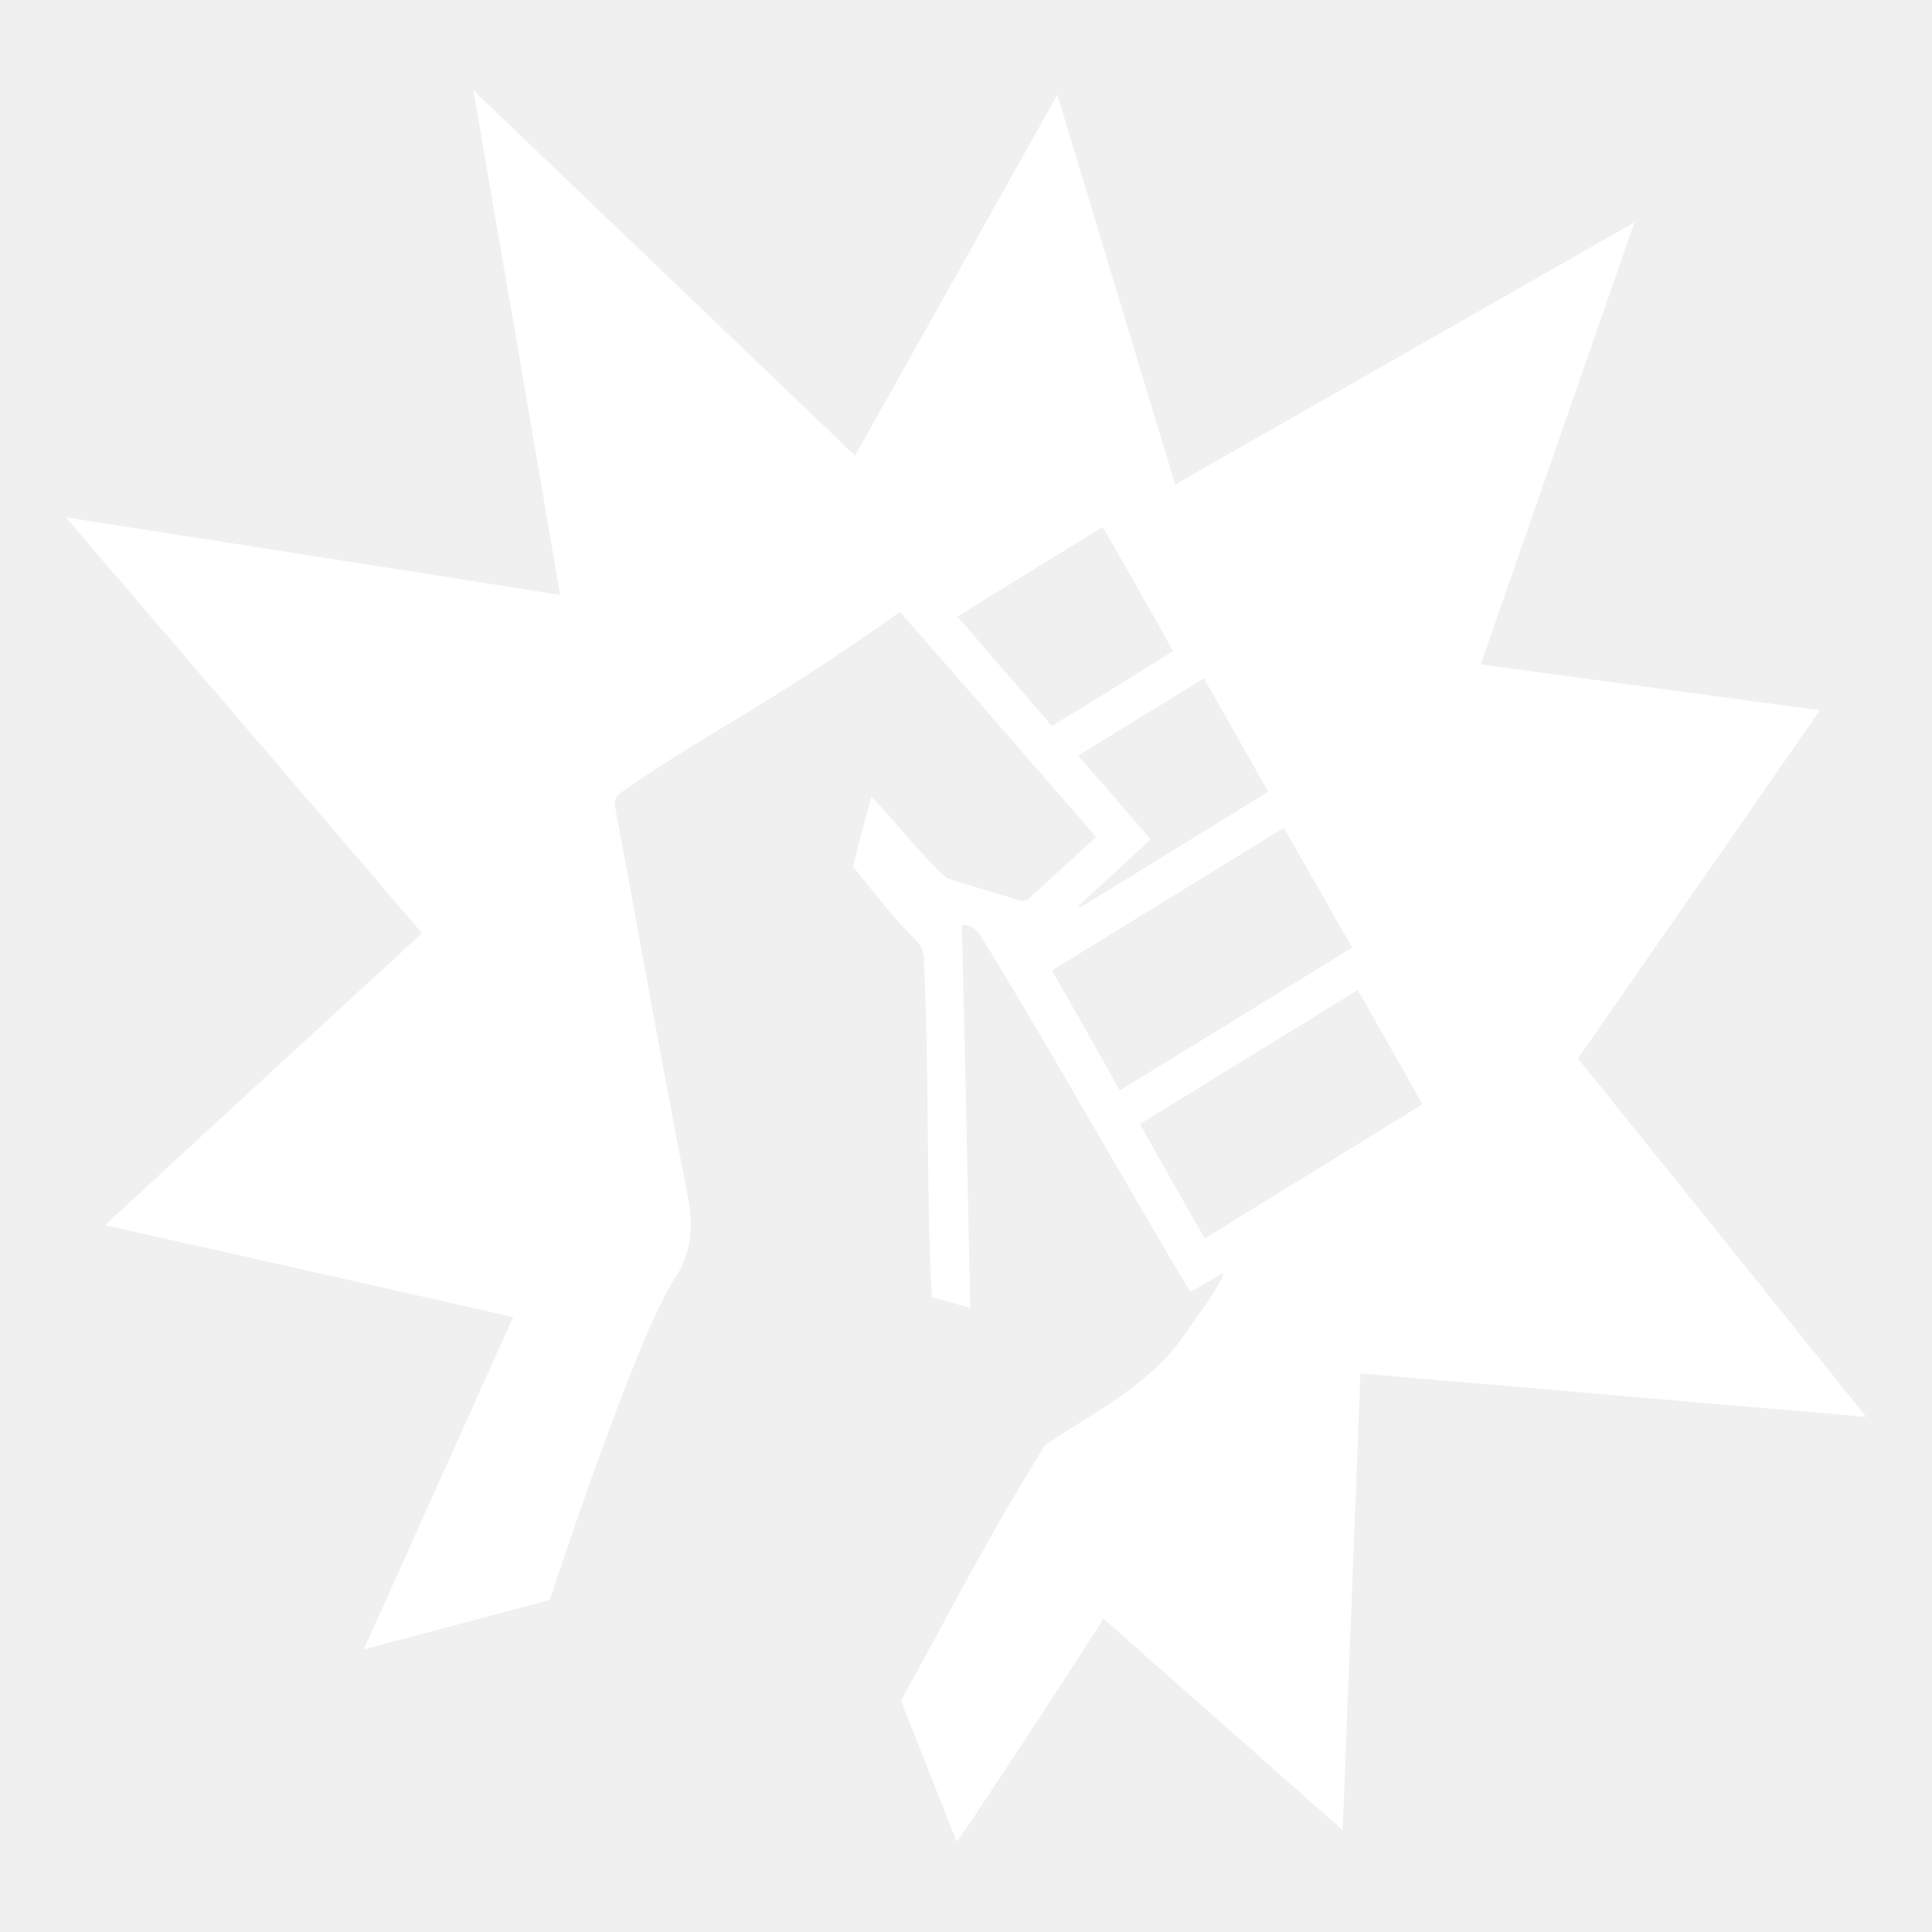
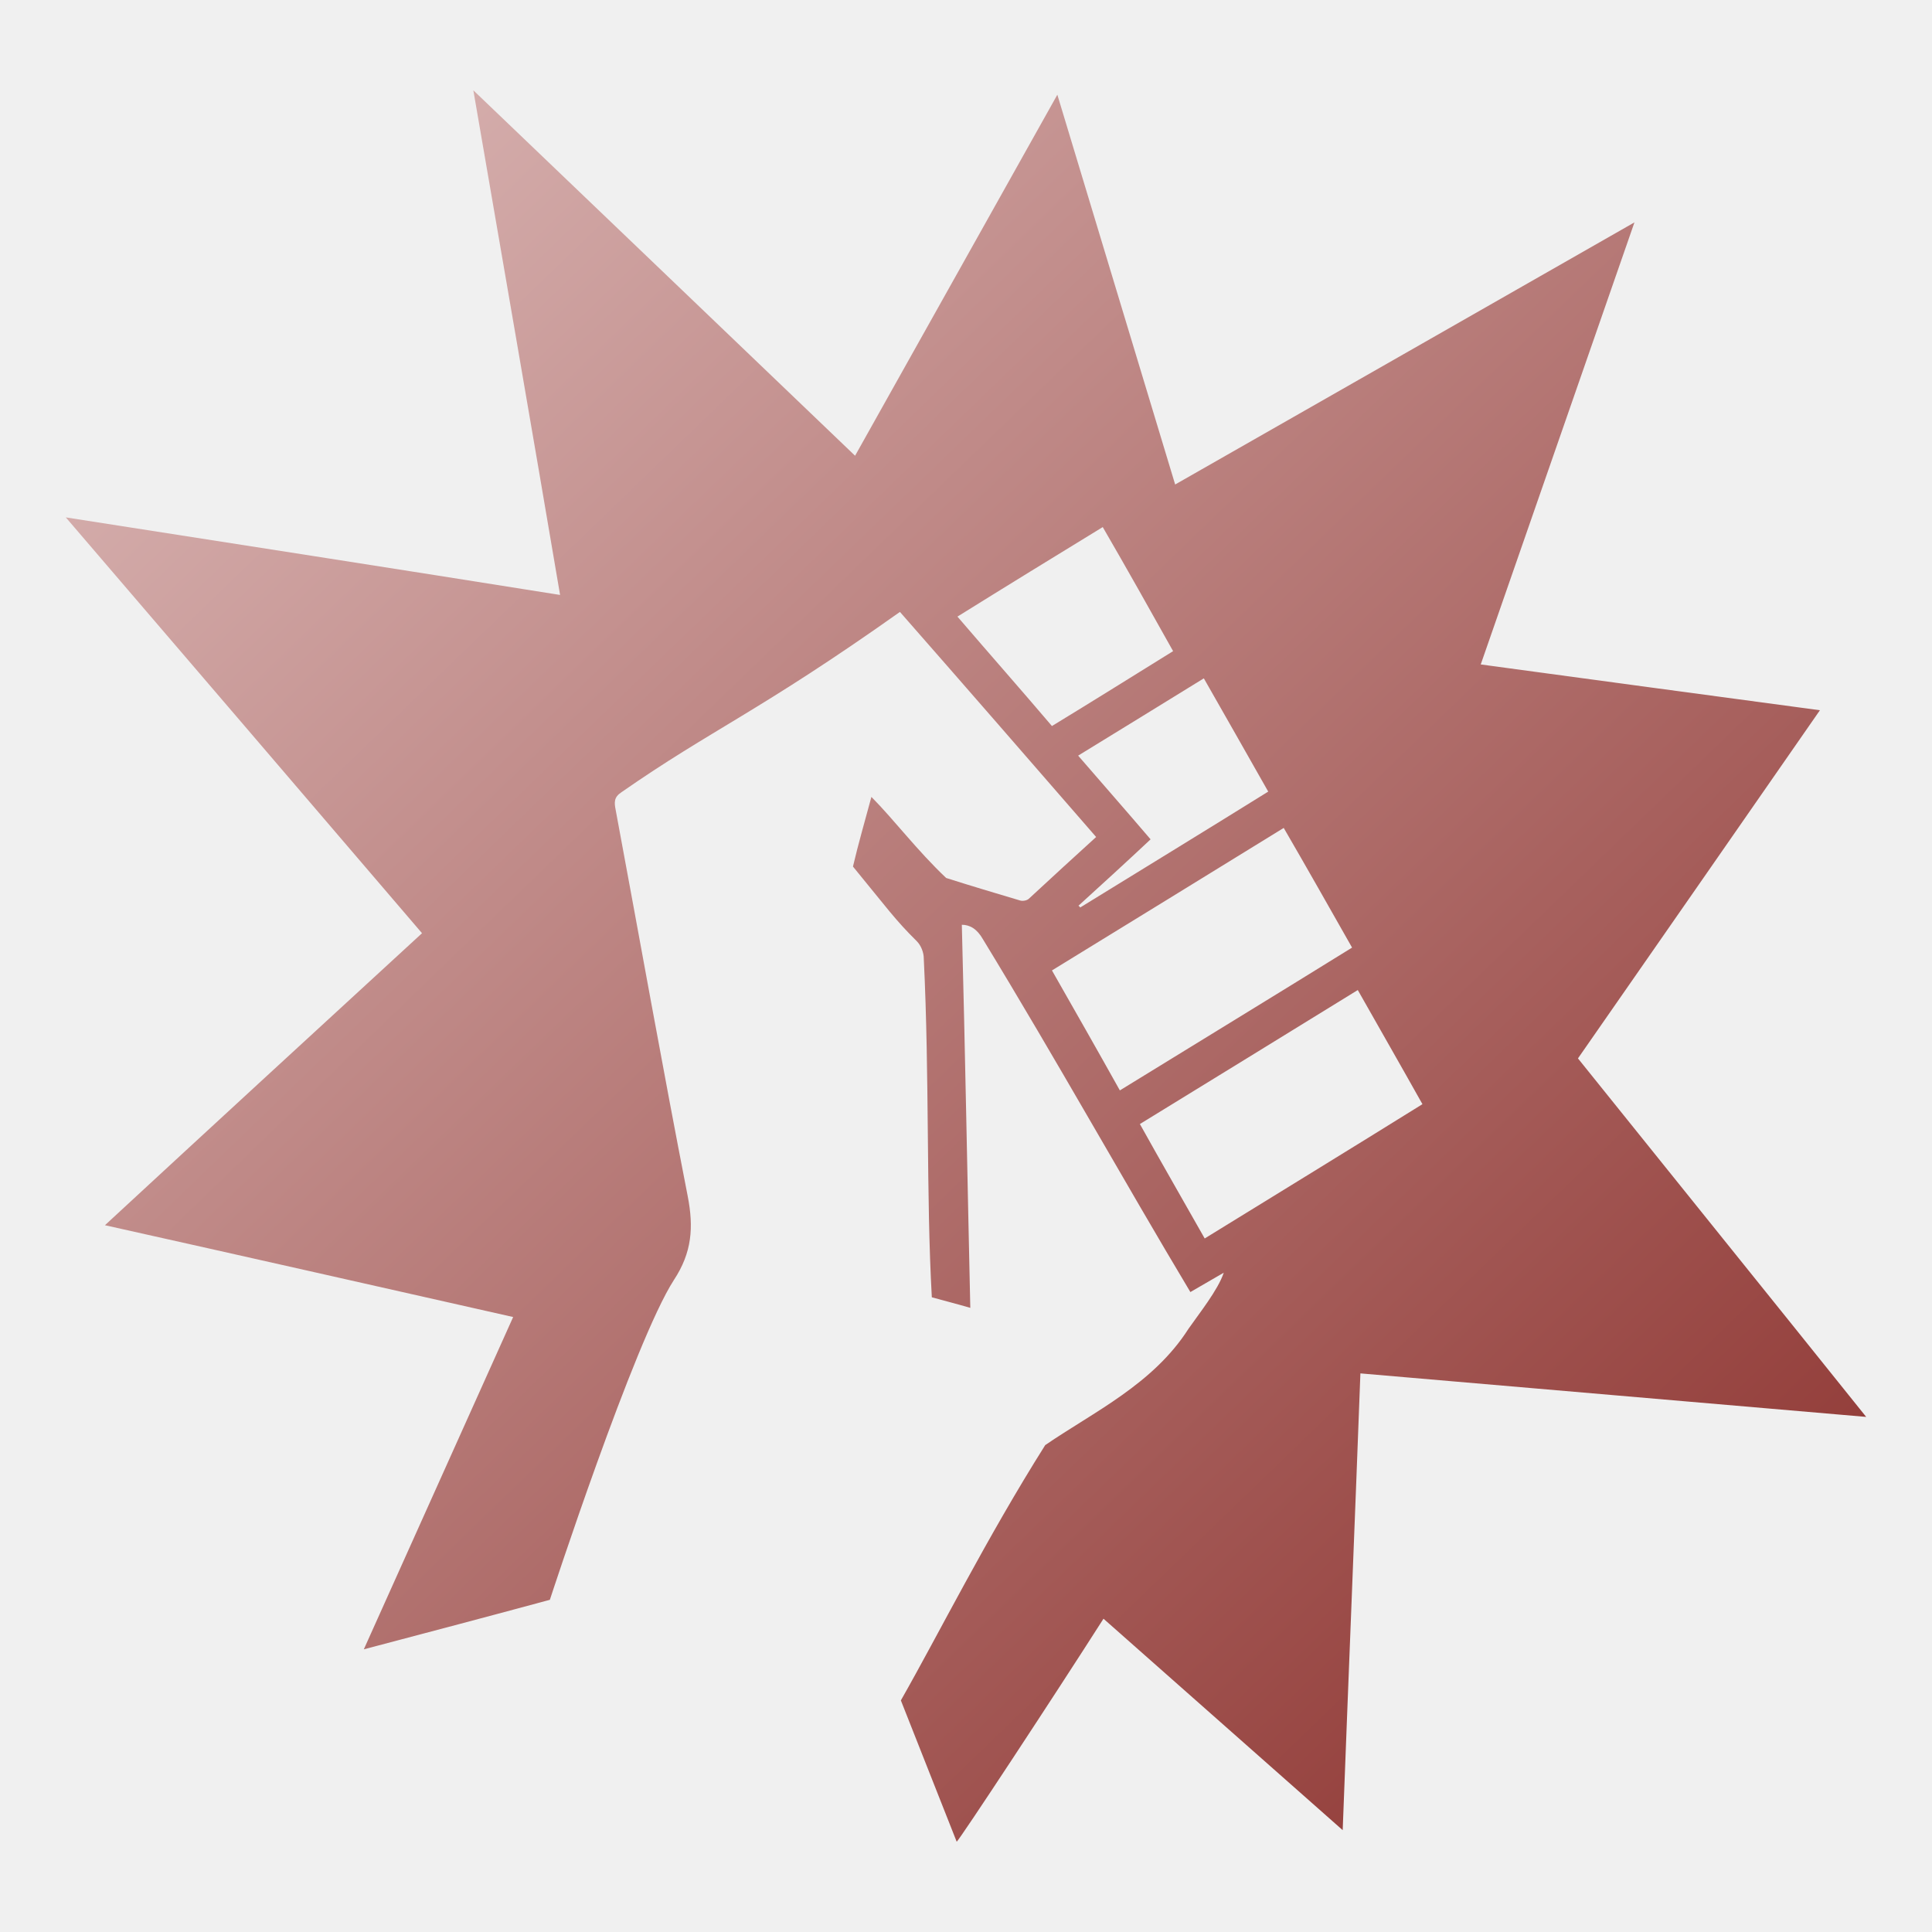
<svg xmlns="http://www.w3.org/2000/svg" viewBox="0 0 512 512" style="height: 512px; width: 512px;">
+   <defs>
+     <linearGradient x1="0" x2="1" y1="0" y2="1" id="darkzaitzev-revolt-gradient-1">
+       <stop offset="0%" stop-color="#ddbcbb" stop-opacity="1" />
+       <stop offset="100%" stop-color="#8a2e2a" stop-opacity="1" />
+     </linearGradient>
+   </defs>
  <g class="" transform="translate(0,0)" style="">
-     <path d="M418.176 280.486c21.38-30.735 42.538-61.17 64.123-92.267-30.341-4.086-59.886-8.048-89.888-12.134 13.6-39.089 26.955-77.509 40.735-117.15-41.247 23.546-81.281 46.413-121.716 69.462-10.34-34.333-20.703-68.359-31.223-103.298-18.23 32.498-35.798 63.965-53.603 95.676-33.719-32.262-66.83-64.029-101.163-96.841 7.803 45.31 15.426 89.155 22.986 133.733-43.964-7.009-86.833-13.655-130.986-20.553 31.892 37.199 63.052 73.548 94.4 110.197-27.932 25.67-55.681 51.161-84.029 77.383 36.648 8.173 71.958 16.16 108.18 24.332-13.236 29.451-26.221 58.358-39.577 88.061 23.718-6.284 26.68-7.016 49.303-13.118 0 0 22.35-68.463 32.866-84.747 4.806-7.29 5.267-13.96 3.675-22.182-6.668-34.118-12.749-68.32-19.108-102.447-.39-1.934-.47-3.335 1.543-4.647 23.978-16.689 36.344-21.244 73.797-47.78 17.295 19.699 34.47 39.477 51.997 59.647a2368.384 2368.384 0 0 0-17.837 16.364c-.46.46-1.622.69-2.324.46-6.52-1.943-13.03-3.876-19.588-5.968-7.708-7.292-13.68-15.293-19.808-21.482-1.703 6.36-3.456 12.327-4.887 18.457 8.984 10.945 11.236 14.184 16.904 19.77 1.162 1.17 1.861 3.024 1.861 4.576 1.549 31.612.61 62.646 2.134 89.81 3.374.932 6.439 1.703 10.196 2.795-.773-34.13-1.353-67.71-2.244-101.52 2.053 0 3.995 1.012 5.618 3.877 19.688 32.305 37.333 64.041 54.95 93.455 2.944-1.712 5.858-3.415 8.843-5.127-1.513 4.573-6.594 10.905-9.314 14.822-9.388 14.727-25.093 22.027-37.995 30.863-15.624 24.762-28.247 50.076-38.257 67.658l14.789 37.443c.37.118 26.19-39.152 38.908-59.09 21.19 18.717 41.987 37.136 63.39 56.035 1.55-41.042 3.196-80.801 4.692-121.048 44.704 3.844 88.763 7.623 134.04 11.53-26.01-32.444-51.169-63.604-76.383-95.007zm-164.443-117.08c12.948-8.062 25.587-15.822 38.506-23.725 6.389 11.007 12.479 21.863 18.646 32.878-10.625 6.59-21.17 13.189-32.107 19.849-8.181-9.614-16.593-19.147-25.045-29.002zm51.184 59.027c-6.29-7.37-12.568-14.512-19.197-22.183 11.055-6.75 22.062-13.57 33.307-20.48 5.74 10.085 11.368 19.93 17.066 30.013-16.835 10.475-33.47 20.63-49.834 30.715-.11-.232-.23-.311-.459-.47 6.317-5.739 12.598-11.476 19.117-17.595zm-26.138 34.74c20.55-12.639 40.83-25.047 61.42-37.765 6.128 10.546 11.946 20.86 18.115 31.716-20.52 12.719-40.879 25.127-61.54 37.844-6.018-10.775-11.985-21.25-17.995-31.795zm40.479 71.033c-5.739-10.155-11.476-20.08-17.175-30.325 19.238-11.786 38.346-23.574 57.744-35.51 5.698 10.073 11.438 20.079 17.135 30.245-19.31 12.015-38.466 23.733-57.704 35.59z" fill="#fff" fill-opacity="1" />
+     <path d="M418.176 280.486c21.38-30.735 42.538-61.17 64.123-92.267-30.341-4.086-59.886-8.048-89.888-12.134 13.6-39.089 26.955-77.509 40.735-117.15-41.247 23.546-81.281 46.413-121.716 69.462-10.34-34.333-20.703-68.359-31.223-103.298-18.23 32.498-35.798 63.965-53.603 95.676-33.719-32.262-66.83-64.029-101.163-96.841 7.803 45.31 15.426 89.155 22.986 133.733-43.964-7.009-86.833-13.655-130.986-20.553 31.892 37.199 63.052 73.548 94.4 110.197-27.932 25.67-55.681 51.161-84.029 77.383 36.648 8.173 71.958 16.16 108.18 24.332-13.236 29.451-26.221 58.358-39.577 88.061 23.718-6.284 26.68-7.016 49.303-13.118 0 0 22.35-68.463 32.866-84.747 4.806-7.29 5.267-13.96 3.675-22.182-6.668-34.118-12.749-68.32-19.108-102.447-.39-1.934-.47-3.335 1.543-4.647 23.978-16.689 36.344-21.244 73.797-47.78 17.295 19.699 34.47 39.477 51.997 59.647a2368.384 2368.384 0 0 0-17.837 16.364c-.46.46-1.622.69-2.324.46-6.52-1.943-13.03-3.876-19.588-5.968-7.708-7.292-13.68-15.293-19.808-21.482-1.703 6.36-3.456 12.327-4.887 18.457 8.984 10.945 11.236 14.184 16.904 19.77 1.162 1.17 1.861 3.024 1.861 4.576 1.549 31.612.61 62.646 2.134 89.81 3.374.932 6.439 1.703 10.196 2.795-.773-34.13-1.353-67.71-2.244-101.52 2.053 0 3.995 1.012 5.618 3.877 19.688 32.305 37.333 64.041 54.95 93.455 2.944-1.712 5.858-3.415 8.843-5.127-1.513 4.573-6.594 10.905-9.314 14.822-9.388 14.727-25.093 22.027-37.995 30.863-15.624 24.762-28.247 50.076-38.257 67.658l14.789 37.443c.37.118 26.19-39.152 38.908-59.09 21.19 18.717 41.987 37.136 63.39 56.035 1.55-41.042 3.196-80.801 4.692-121.048 44.704 3.844 88.763 7.623 134.04 11.53-26.01-32.444-51.169-63.604-76.383-95.007zm-164.443-117.08c12.948-8.062 25.587-15.822 38.506-23.725 6.389 11.007 12.479 21.863 18.646 32.878-10.625 6.59-21.17 13.189-32.107 19.849-8.181-9.614-16.593-19.147-25.045-29.002zm51.184 59.027c-6.29-7.37-12.568-14.512-19.197-22.183 11.055-6.75 22.062-13.57 33.307-20.48 5.74 10.085 11.368 19.93 17.066 30.013-16.835 10.475-33.47 20.63-49.834 30.715-.11-.232-.23-.311-.459-.47 6.317-5.739 12.598-11.476 19.117-17.595zm-26.138 34.74c20.55-12.639 40.83-25.047 61.42-37.765 6.128 10.546 11.946 20.86 18.115 31.716-20.52 12.719-40.879 25.127-61.54 37.844-6.018-10.775-11.985-21.25-17.995-31.795zm40.479 71.033c-5.739-10.155-11.476-20.08-17.175-30.325 19.238-11.786 38.346-23.574 57.744-35.51 5.698 10.073 11.438 20.079 17.135 30.245-19.31 12.015-38.466 23.733-57.704 35.59z" fill="url(#darkzaitzev-revolt-gradient-1)" />
  </g>
</svg>
